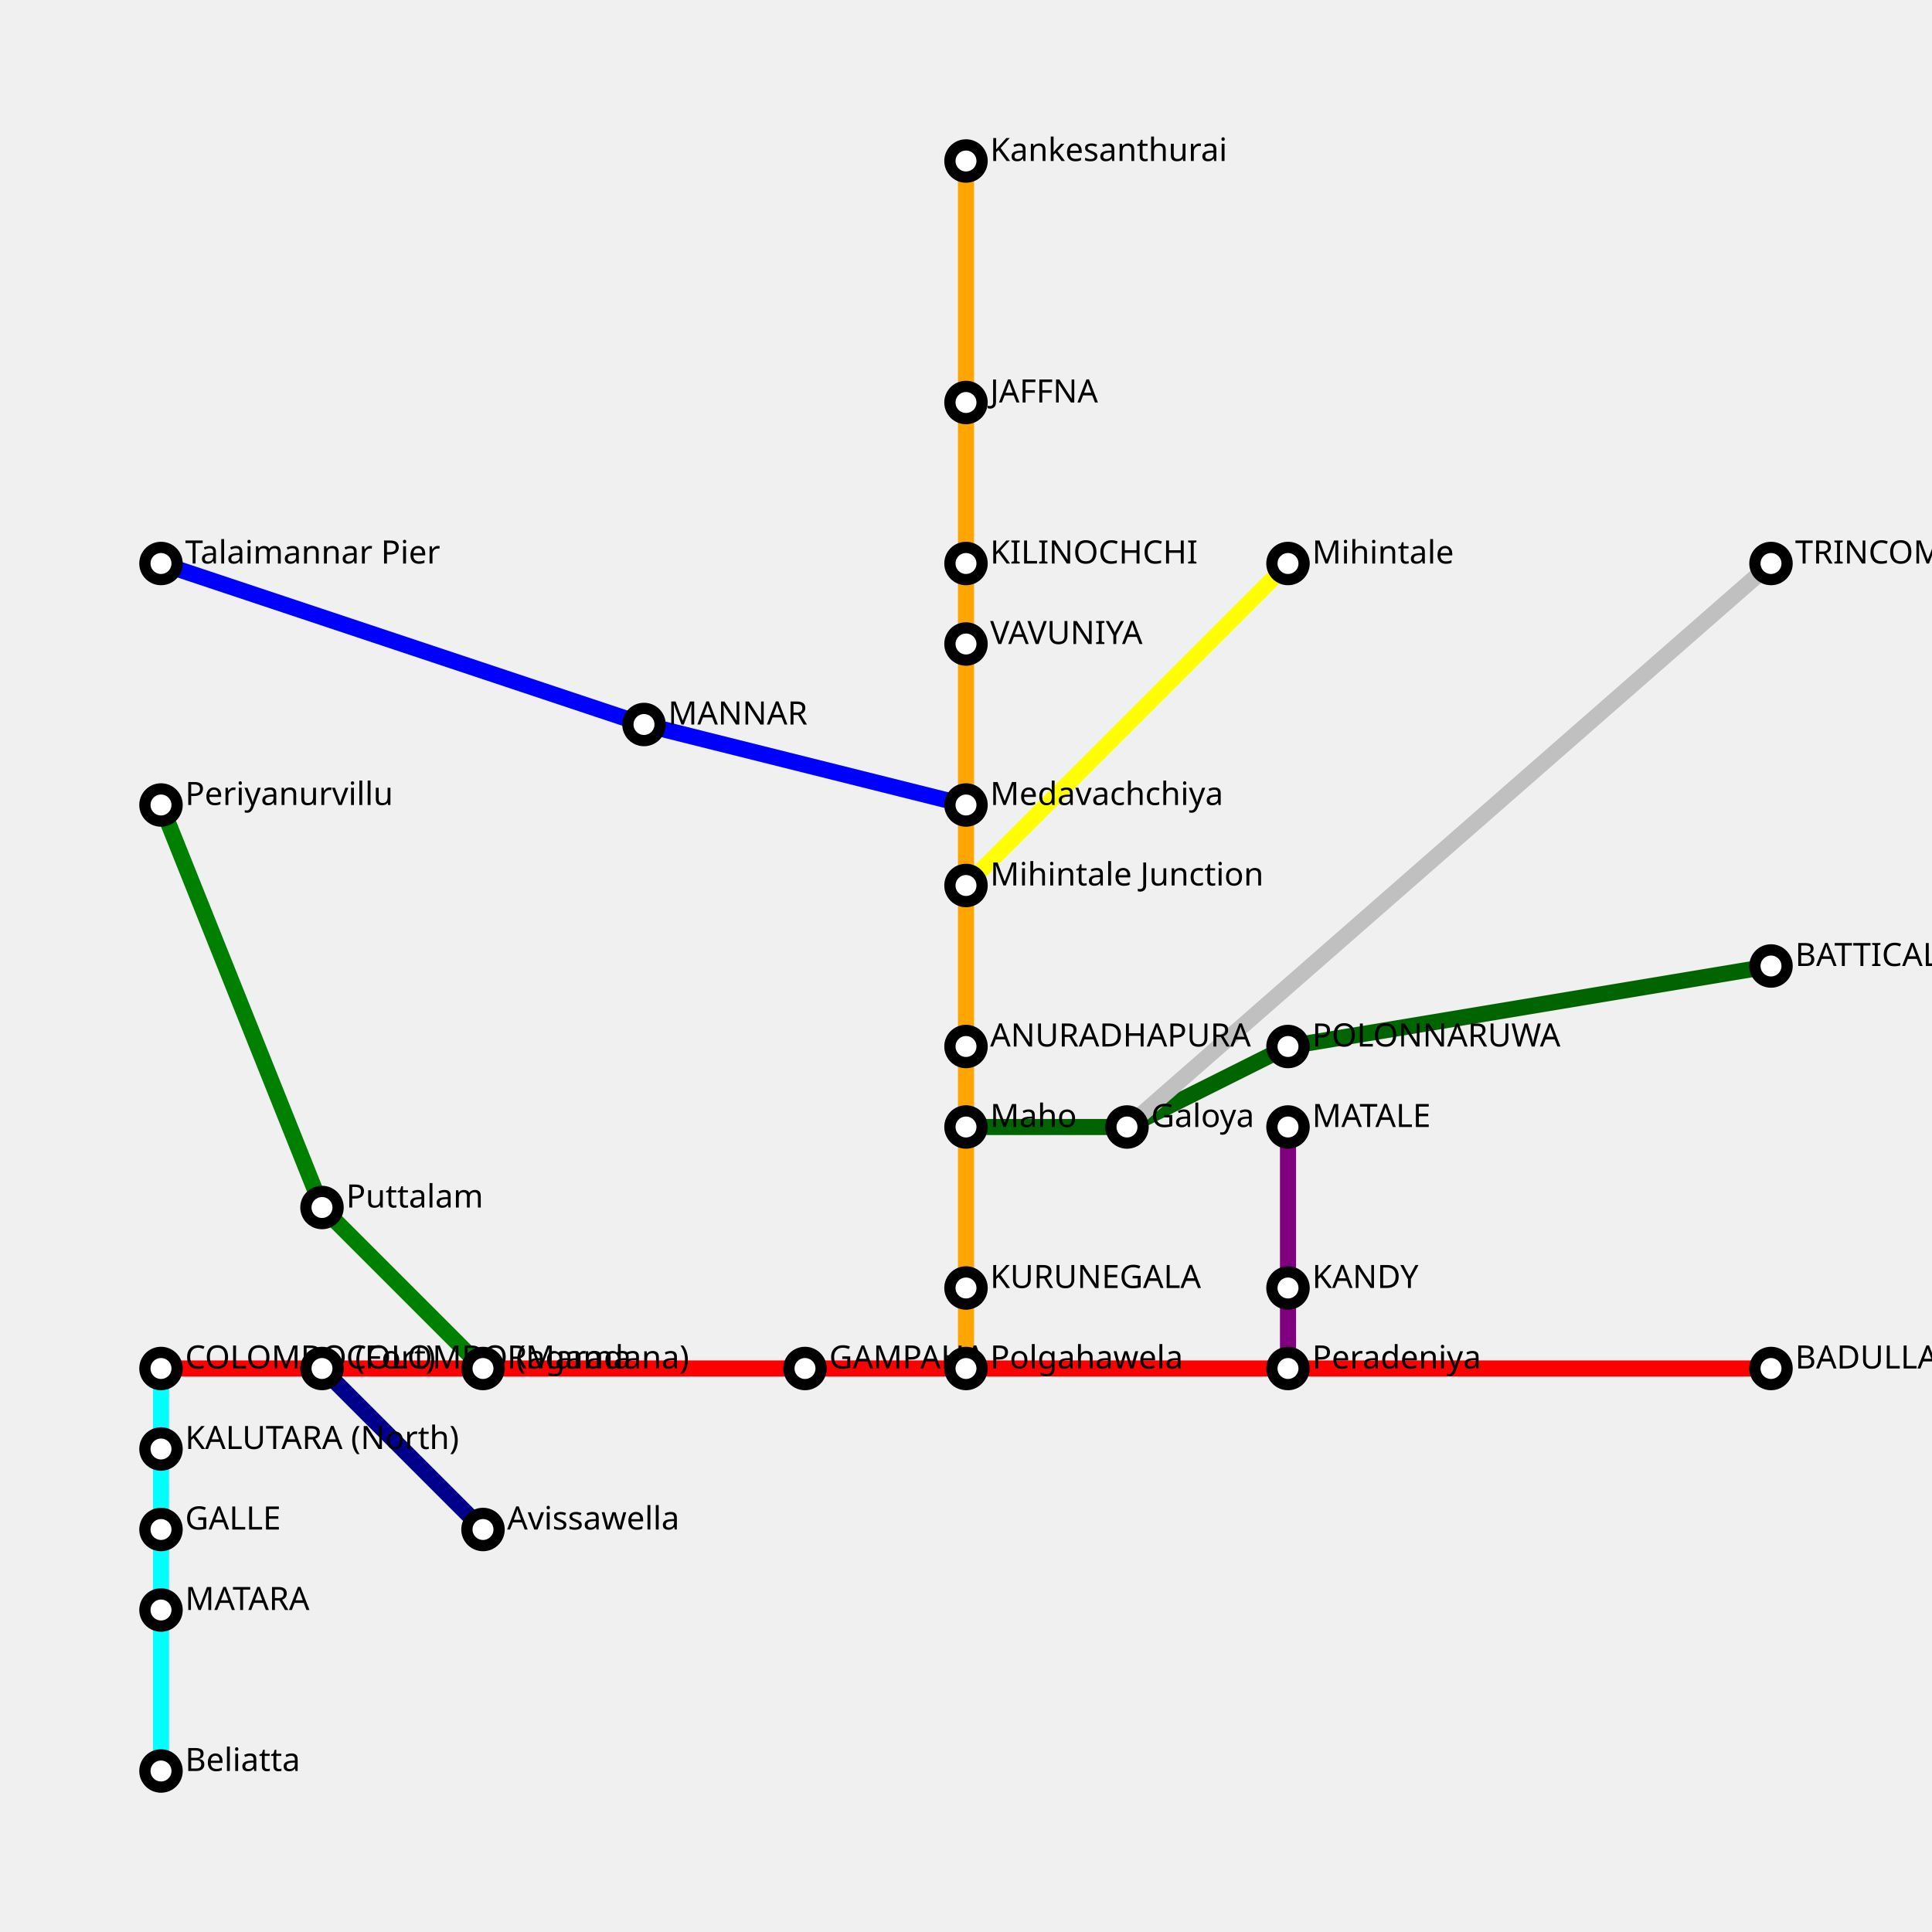
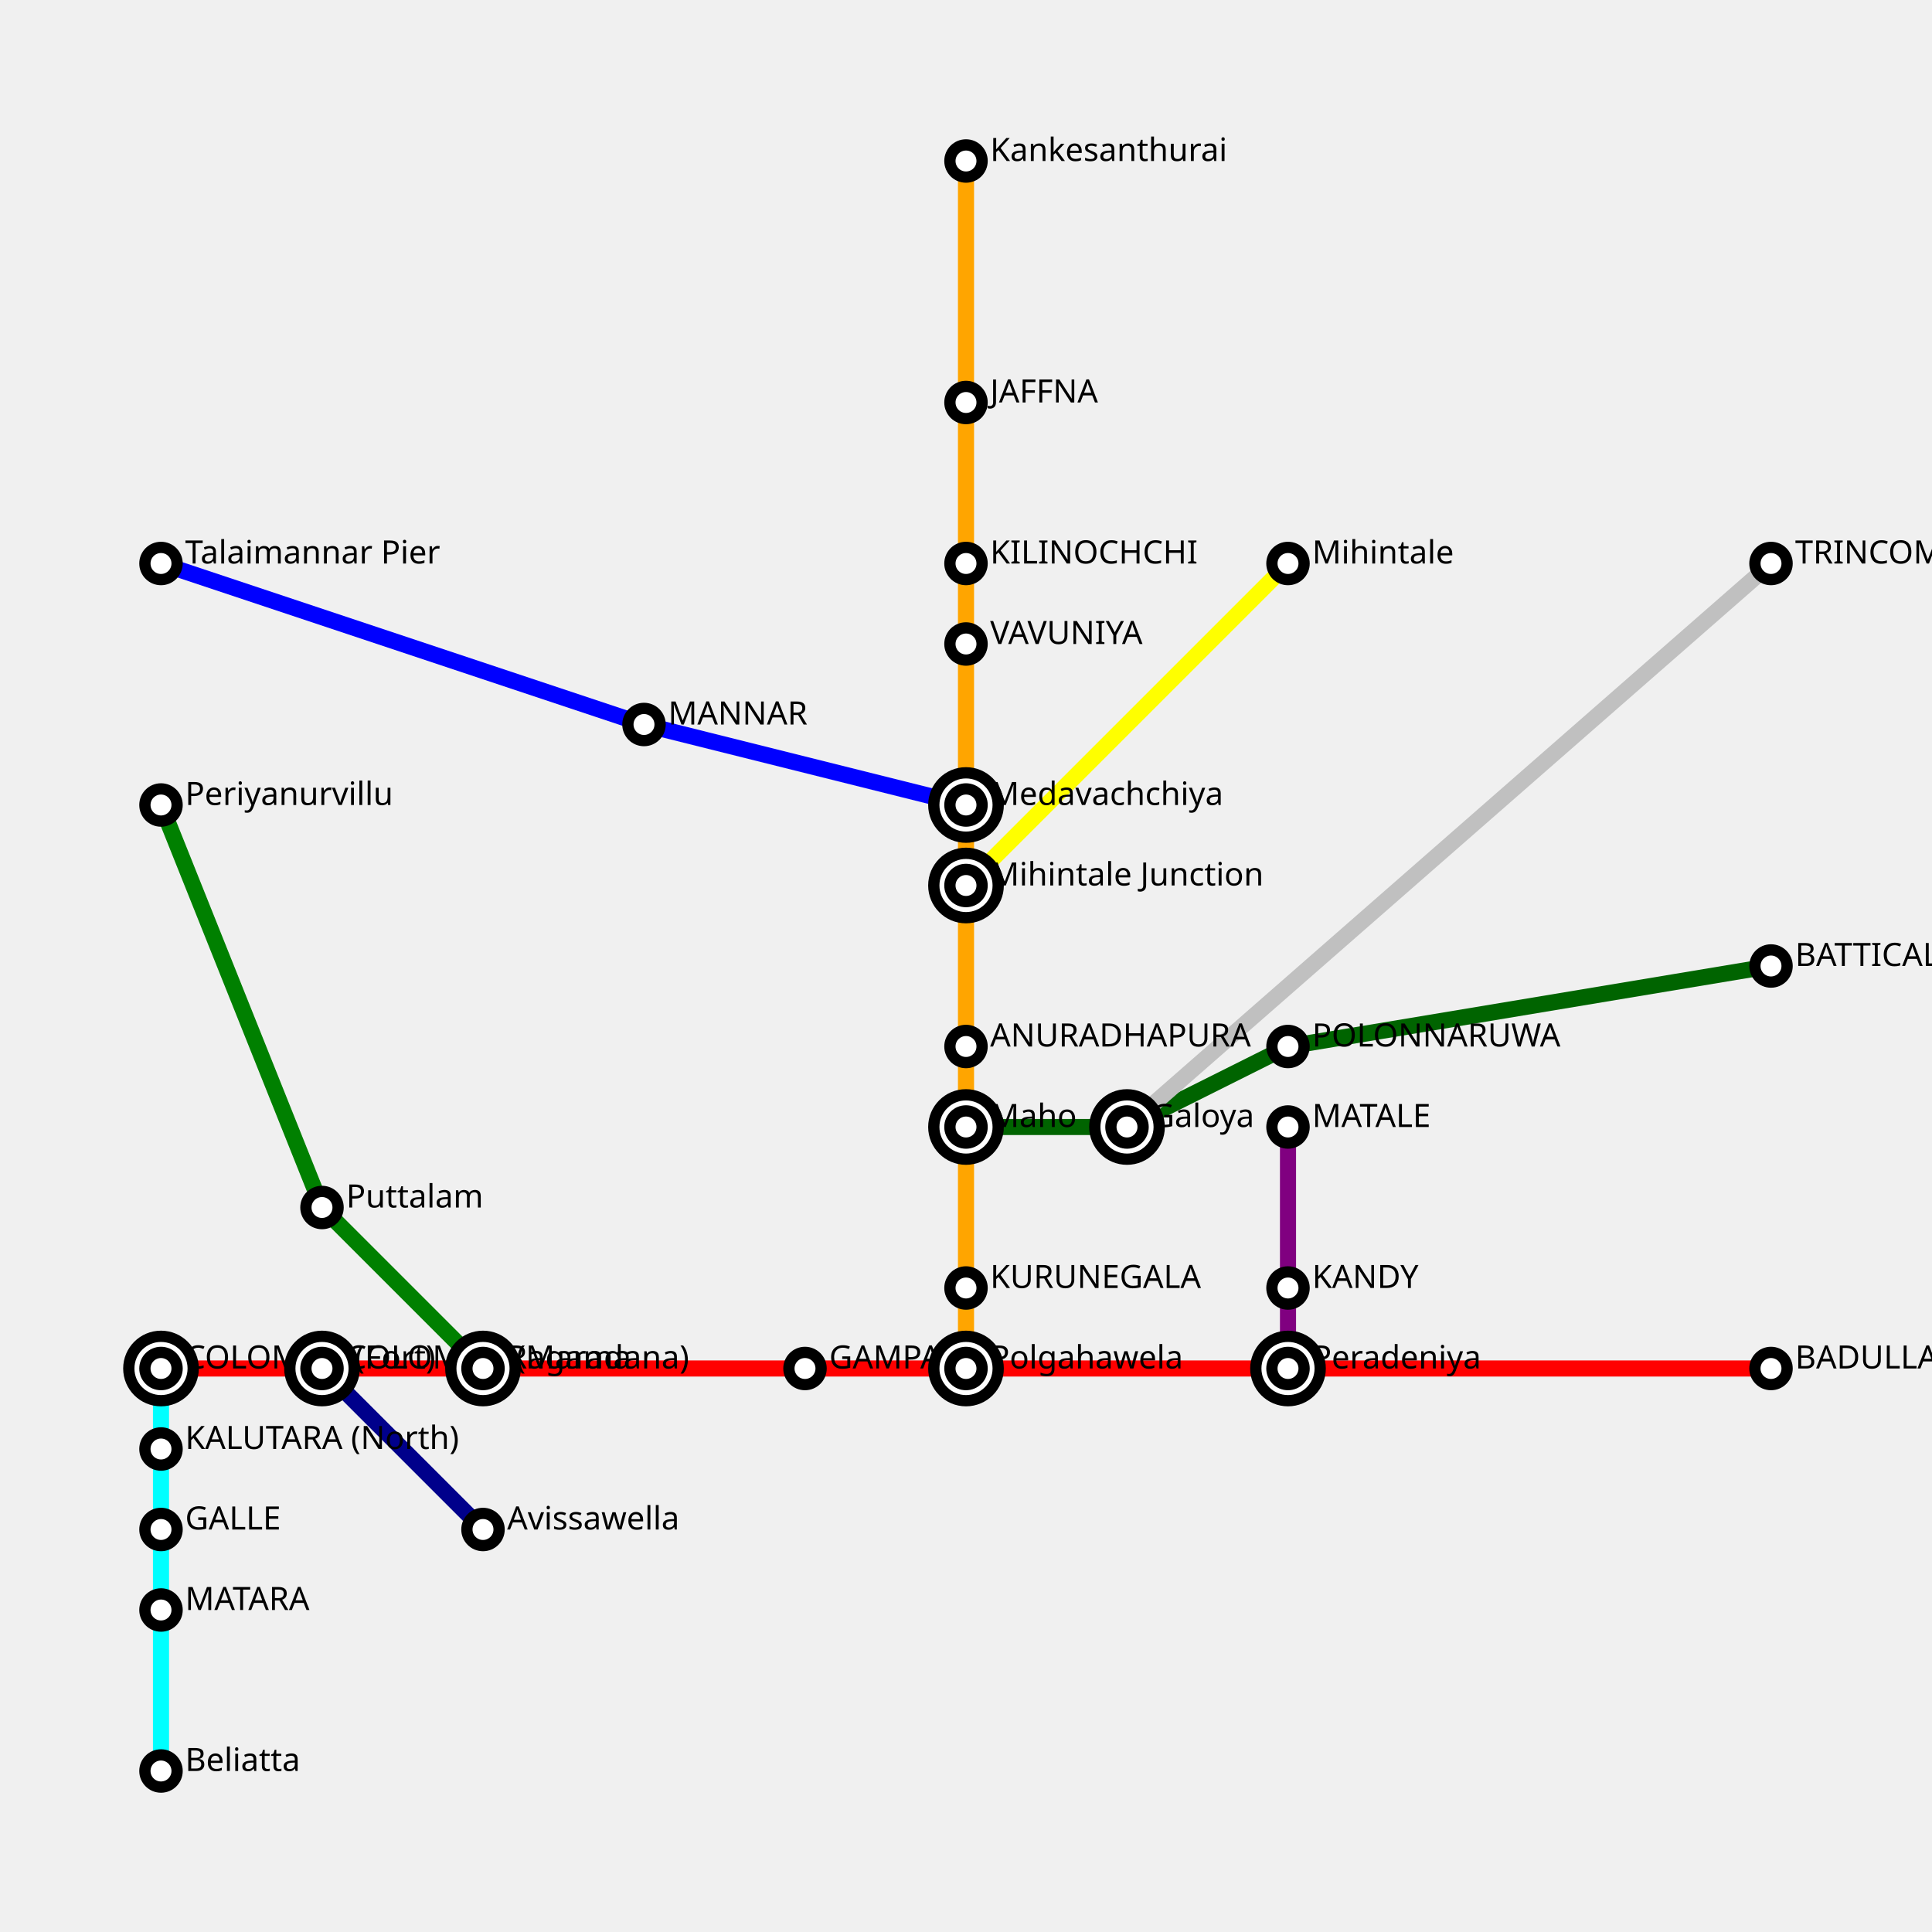
<svg xmlns="http://www.w3.org/2000/svg" width="600" height="600" padding="50">
  <polyline fill="none" stroke-width="5" points="50,425 100,425 150,425 250,425 300,425 400,425 550,425" stroke="red" />
  <polyline fill="none" stroke-width="5" points="50,425 50,450 50,475 50,500 50,550" stroke="cyan" />
  <polyline fill="none" stroke-width="5" points="300,425 300,400 300,350 300,325 300,275 300,250 300,200 300,175 300,125 300,50" stroke="orange" />
  <polyline fill="none" stroke-width="5" points="100,425 150,475" stroke="darkblue" />
  <polyline fill="none" stroke-width="5" points="150,425 100,375 50,250" stroke="green" />
  <polyline fill="none" stroke-width="5" points="400,425 400,400 400,350" stroke="purple" />
  <polyline fill="none" stroke-width="5" points="300,275 400,175" stroke="yellow" />
  <polyline fill="none" stroke-width="5" points="300,250 200,225 50,175" stroke="blue" />
  <polyline fill="none" stroke-width="5" points="300,350 350,350 400,325 550,300" stroke="darkgreen" />
  <polyline fill="none" stroke-width="5" points="350,350 550,175" stroke="silver" />
  <g>
    <circle r="5" fill="white" stroke="black" stroke-width="3.5" cx="300" cy="50" />
    <text fill="black" stroke="none" font-size="10" text-anchor="start" font-family="sans-serif" alignment-baseline="middle" x="307.5" y="50">Kankesanthurai</text>
  </g>
  <g>
+     <circle r="10" fill="white" stroke="black" stroke-width="3.5" cx="50" cy="425" />
    <circle r="5" fill="white" stroke="black" stroke-width="3.5" cx="50" cy="425" />
    <text fill="black" stroke="none" font-size="10" text-anchor="start" font-family="sans-serif" alignment-baseline="middle" x="57.5" y="425">COLOMBO (Fort)</text>
  </g>
  <g>
    <circle r="5" fill="white" stroke="black" stroke-width="3.5" cx="550" cy="425" />
    <text fill="black" stroke="none" font-size="10" text-anchor="start" font-family="sans-serif" alignment-baseline="middle" x="557.5" y="425">BADULLA</text>
  </g>
  <g>
    <circle r="5" fill="white" stroke="black" stroke-width="3.5" cx="50" cy="550" />
    <text fill="black" stroke="none" font-size="10" text-anchor="start" font-family="sans-serif" alignment-baseline="middle" x="57.5" y="550">Beliatta</text>
  </g>
  <g>
    <circle r="5" fill="white" stroke="black" stroke-width="3.5" cx="150" cy="475" />
    <text fill="black" stroke="none" font-size="10" text-anchor="start" font-family="sans-serif" alignment-baseline="middle" x="157.5" y="475">Avissawella</text>
  </g>
  <g>
    <circle r="5" fill="white" stroke="black" stroke-width="3.5" cx="50" cy="250" />
    <text fill="black" stroke="none" font-size="10" text-anchor="start" font-family="sans-serif" alignment-baseline="middle" x="57.5" y="250">Periyanurvillu</text>
  </g>
  <g>
    <circle r="5" fill="white" stroke="black" stroke-width="3.5" cx="400" cy="350" />
    <text fill="black" stroke="none" font-size="10" text-anchor="start" font-family="sans-serif" alignment-baseline="middle" x="407.5" y="350">MATALE</text>
  </g>
  <g>
    <circle r="5" fill="white" stroke="black" stroke-width="3.5" cx="400" cy="175" />
    <text fill="black" stroke="none" font-size="10" text-anchor="start" font-family="sans-serif" alignment-baseline="middle" x="407.5" y="175">Mihintale</text>
  </g>
  <g>
    <circle r="5" fill="white" stroke="black" stroke-width="3.5" cx="50" cy="175" />
    <text fill="black" stroke="none" font-size="10" text-anchor="start" font-family="sans-serif" alignment-baseline="middle" x="57.5" y="175">Talaimannar Pier</text>
  </g>
  <g>
    <circle r="5" fill="white" stroke="black" stroke-width="3.5" cx="550" cy="300" />
    <text fill="black" stroke="none" font-size="10" text-anchor="start" font-family="sans-serif" alignment-baseline="middle" x="557.5" y="300">BATTICALOA</text>
  </g>
  <g>
    <circle r="5" fill="white" stroke="black" stroke-width="3.5" cx="550" cy="175" />
    <text fill="black" stroke="none" font-size="10" text-anchor="start" font-family="sans-serif" alignment-baseline="middle" x="557.5" y="175">TRINCOMALEE</text>
  </g>
  <g>
+     <circle r="10" fill="white" stroke="black" stroke-width="3.5" cx="100" cy="425" />
    <circle r="5" fill="white" stroke="black" stroke-width="3.5" cx="100" cy="425" />
    <text fill="black" stroke="none" font-size="10" text-anchor="start" font-family="sans-serif" alignment-baseline="middle" x="107.5" y="425">COLOMBO (Maradana)</text>
  </g>
  <g>
+     <circle r="10" fill="white" stroke="black" stroke-width="3.5" cx="150" cy="425" />
    <circle r="5" fill="white" stroke="black" stroke-width="3.5" cx="150" cy="425" />
    <text fill="black" stroke="none" font-size="10" text-anchor="start" font-family="sans-serif" alignment-baseline="middle" x="157.5" y="425">Ragama</text>
  </g>
  <g>
    <circle r="5" fill="white" stroke="black" stroke-width="3.5" cx="250" cy="425" />
    <text fill="black" stroke="none" font-size="10" text-anchor="start" font-family="sans-serif" alignment-baseline="middle" x="257.5" y="425">GAMPAHA</text>
  </g>
  <g>
+     <circle r="10" fill="white" stroke="black" stroke-width="3.5" cx="300" cy="425" />
    <circle r="5" fill="white" stroke="black" stroke-width="3.5" cx="300" cy="425" />
    <text fill="black" stroke="none" font-size="10" text-anchor="start" font-family="sans-serif" alignment-baseline="middle" x="307.5" y="425">Polgahawela</text>
  </g>
  <g>
+     <circle r="10" fill="white" stroke="black" stroke-width="3.5" cx="400" cy="425" />
    <circle r="5" fill="white" stroke="black" stroke-width="3.5" cx="400" cy="425" />
    <text fill="black" stroke="none" font-size="10" text-anchor="start" font-family="sans-serif" alignment-baseline="middle" x="407.5" y="425">Peradeniya</text>
  </g>
  <g>
    <circle r="5" fill="white" stroke="black" stroke-width="3.5" cx="50" cy="450" />
    <text fill="black" stroke="none" font-size="10" text-anchor="start" font-family="sans-serif" alignment-baseline="middle" x="57.5" y="450">KALUTARA (North)</text>
  </g>
  <g>
    <circle r="5" fill="white" stroke="black" stroke-width="3.5" cx="50" cy="475" />
    <text fill="black" stroke="none" font-size="10" text-anchor="start" font-family="sans-serif" alignment-baseline="middle" x="57.5" y="475">GALLE</text>
  </g>
  <g>
    <circle r="5" fill="white" stroke="black" stroke-width="3.5" cx="50" cy="500" />
    <text fill="black" stroke="none" font-size="10" text-anchor="start" font-family="sans-serif" alignment-baseline="middle" x="57.5" y="500">MATARA</text>
  </g>
  <g>
    <circle r="5" fill="white" stroke="black" stroke-width="3.5" cx="300" cy="400" />
    <text fill="black" stroke="none" font-size="10" text-anchor="start" font-family="sans-serif" alignment-baseline="middle" x="307.5" y="400">KURUNEGALA</text>
  </g>
  <g>
+     <circle r="10" fill="white" stroke="black" stroke-width="3.5" cx="300" cy="350" />
    <circle r="5" fill="white" stroke="black" stroke-width="3.5" cx="300" cy="350" />
    <text fill="black" stroke="none" font-size="10" text-anchor="start" font-family="sans-serif" alignment-baseline="middle" x="307.5" y="350">Maho</text>
  </g>
  <g>
    <circle r="5" fill="white" stroke="black" stroke-width="3.5" cx="300" cy="325" />
    <text fill="black" stroke="none" font-size="10" text-anchor="start" font-family="sans-serif" alignment-baseline="middle" x="307.5" y="325">ANURADHAPURA</text>
  </g>
  <g>
+     <circle r="10" fill="white" stroke="black" stroke-width="3.5" cx="300" cy="275" />
    <circle r="5" fill="white" stroke="black" stroke-width="3.5" cx="300" cy="275" />
    <text fill="black" stroke="none" font-size="10" text-anchor="start" font-family="sans-serif" alignment-baseline="middle" x="307.5" y="275">Mihintale Junction</text>
  </g>
  <g>
+     <circle r="10" fill="white" stroke="black" stroke-width="3.5" cx="300" cy="250" />
    <circle r="5" fill="white" stroke="black" stroke-width="3.5" cx="300" cy="250" />
    <text fill="black" stroke="none" font-size="10" text-anchor="start" font-family="sans-serif" alignment-baseline="middle" x="307.5" y="250">Medavachchiya</text>
  </g>
  <g>
    <circle r="5" fill="white" stroke="black" stroke-width="3.5" cx="300" cy="200" />
    <text fill="black" stroke="none" font-size="10" text-anchor="start" font-family="sans-serif" alignment-baseline="middle" x="307.5" y="200">VAVUNIYA</text>
  </g>
  <g>
    <circle r="5" fill="white" stroke="black" stroke-width="3.5" cx="300" cy="175" />
    <text fill="black" stroke="none" font-size="10" text-anchor="start" font-family="sans-serif" alignment-baseline="middle" x="307.5" y="175">KILINOCHCHI</text>
  </g>
  <g>
    <circle r="5" fill="white" stroke="black" stroke-width="3.5" cx="300" cy="125" />
    <text fill="black" stroke="none" font-size="10" text-anchor="start" font-family="sans-serif" alignment-baseline="middle" x="307.5" y="125">JAFFNA</text>
  </g>
  <g>
    <circle r="5" fill="white" stroke="black" stroke-width="3.5" cx="100" cy="375" />
    <text fill="black" stroke="none" font-size="10" text-anchor="start" font-family="sans-serif" alignment-baseline="middle" x="107.5" y="375">Puttalam</text>
  </g>
  <g>
    <circle r="5" fill="white" stroke="black" stroke-width="3.5" cx="400" cy="400" />
    <text fill="black" stroke="none" font-size="10" text-anchor="start" font-family="sans-serif" alignment-baseline="middle" x="407.5" y="400">KANDY</text>
  </g>
  <g>
    <circle r="5" fill="white" stroke="black" stroke-width="3.5" cx="200" cy="225" />
    <text fill="black" stroke="none" font-size="10" text-anchor="start" font-family="sans-serif" alignment-baseline="middle" x="207.5" y="225">MANNAR</text>
  </g>
  <g>
+     <circle r="10" fill="white" stroke="black" stroke-width="3.5" cx="350" cy="350" />
    <circle r="5" fill="white" stroke="black" stroke-width="3.5" cx="350" cy="350" />
    <text fill="black" stroke="none" font-size="10" text-anchor="start" font-family="sans-serif" alignment-baseline="middle" x="357.5" y="350">Galoya</text>
  </g>
  <g>
    <circle r="5" fill="white" stroke="black" stroke-width="3.5" cx="400" cy="325" />
    <text fill="black" stroke="none" font-size="10" text-anchor="start" font-family="sans-serif" alignment-baseline="middle" x="407.5" y="325">POLONNARUWA</text>
  </g>
</svg>
